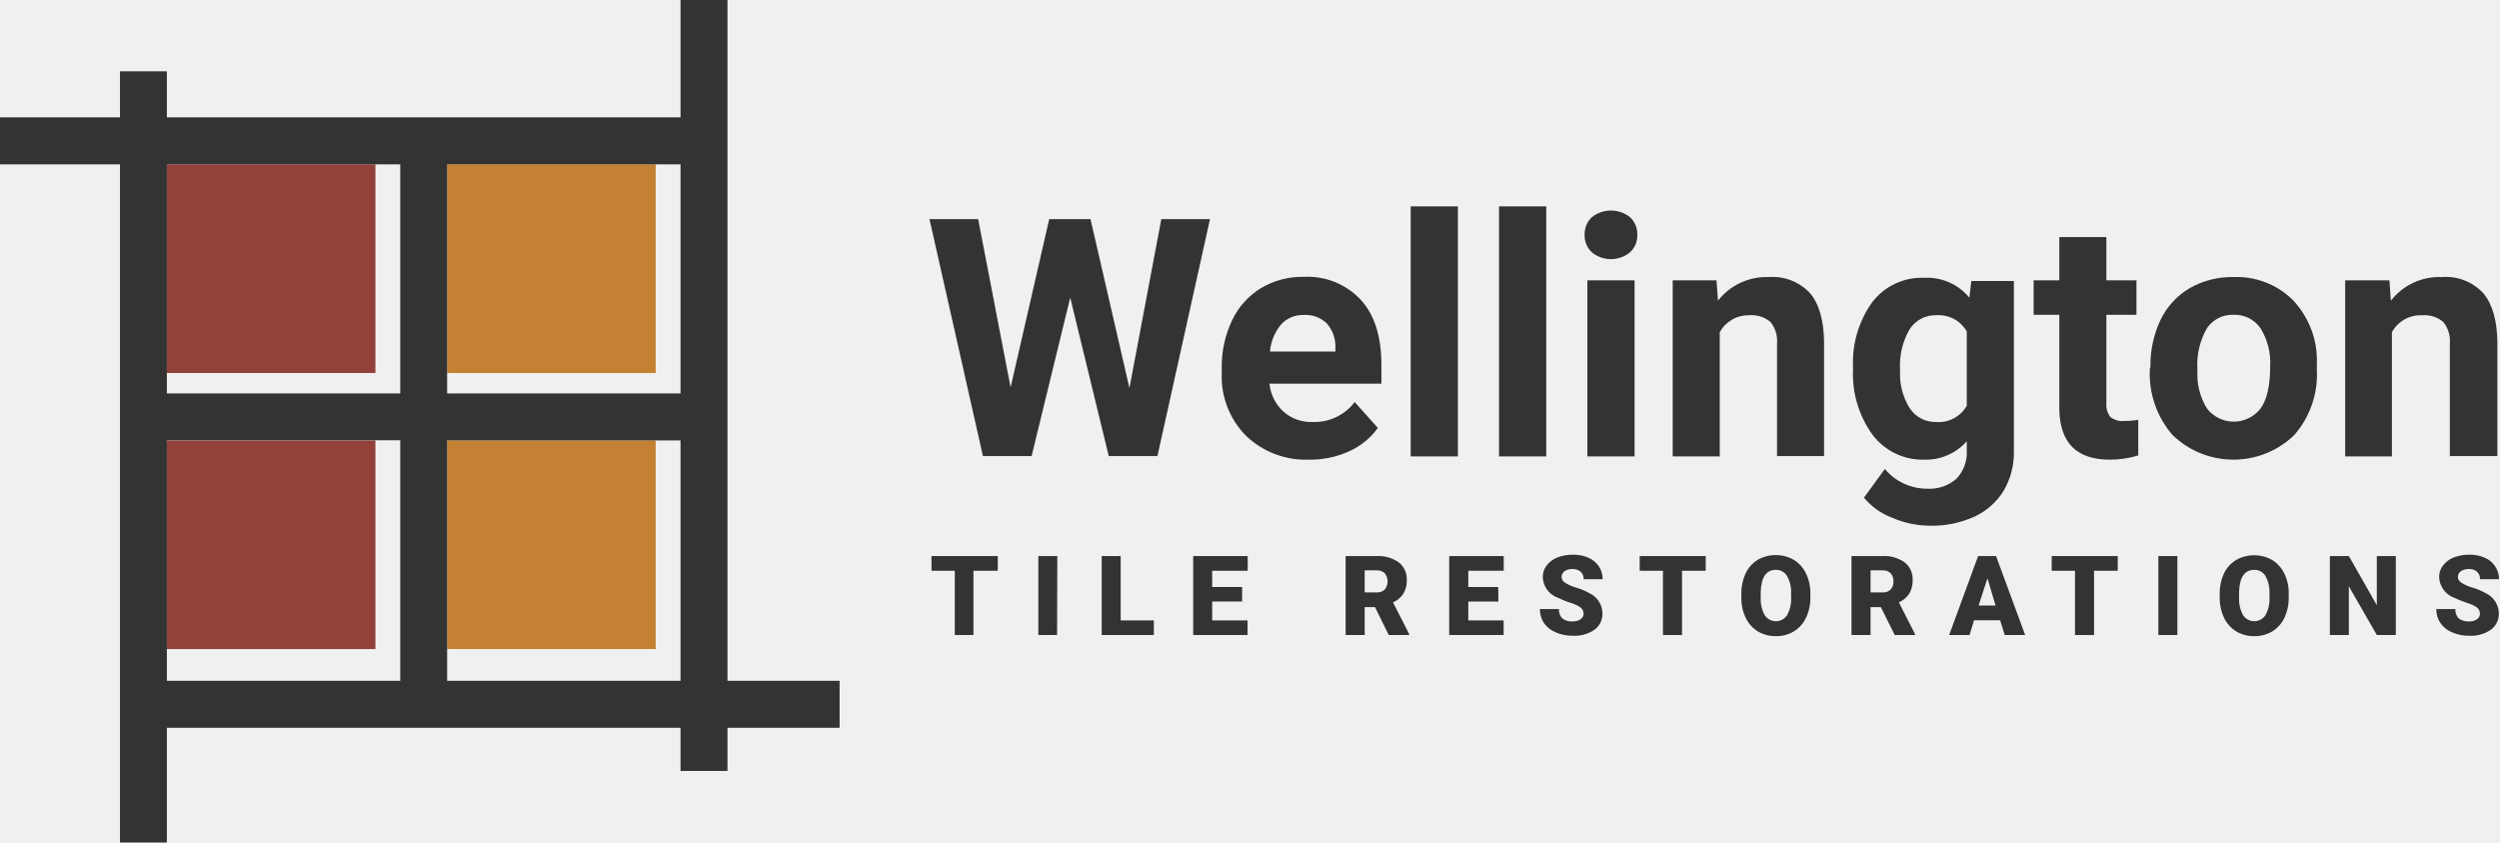
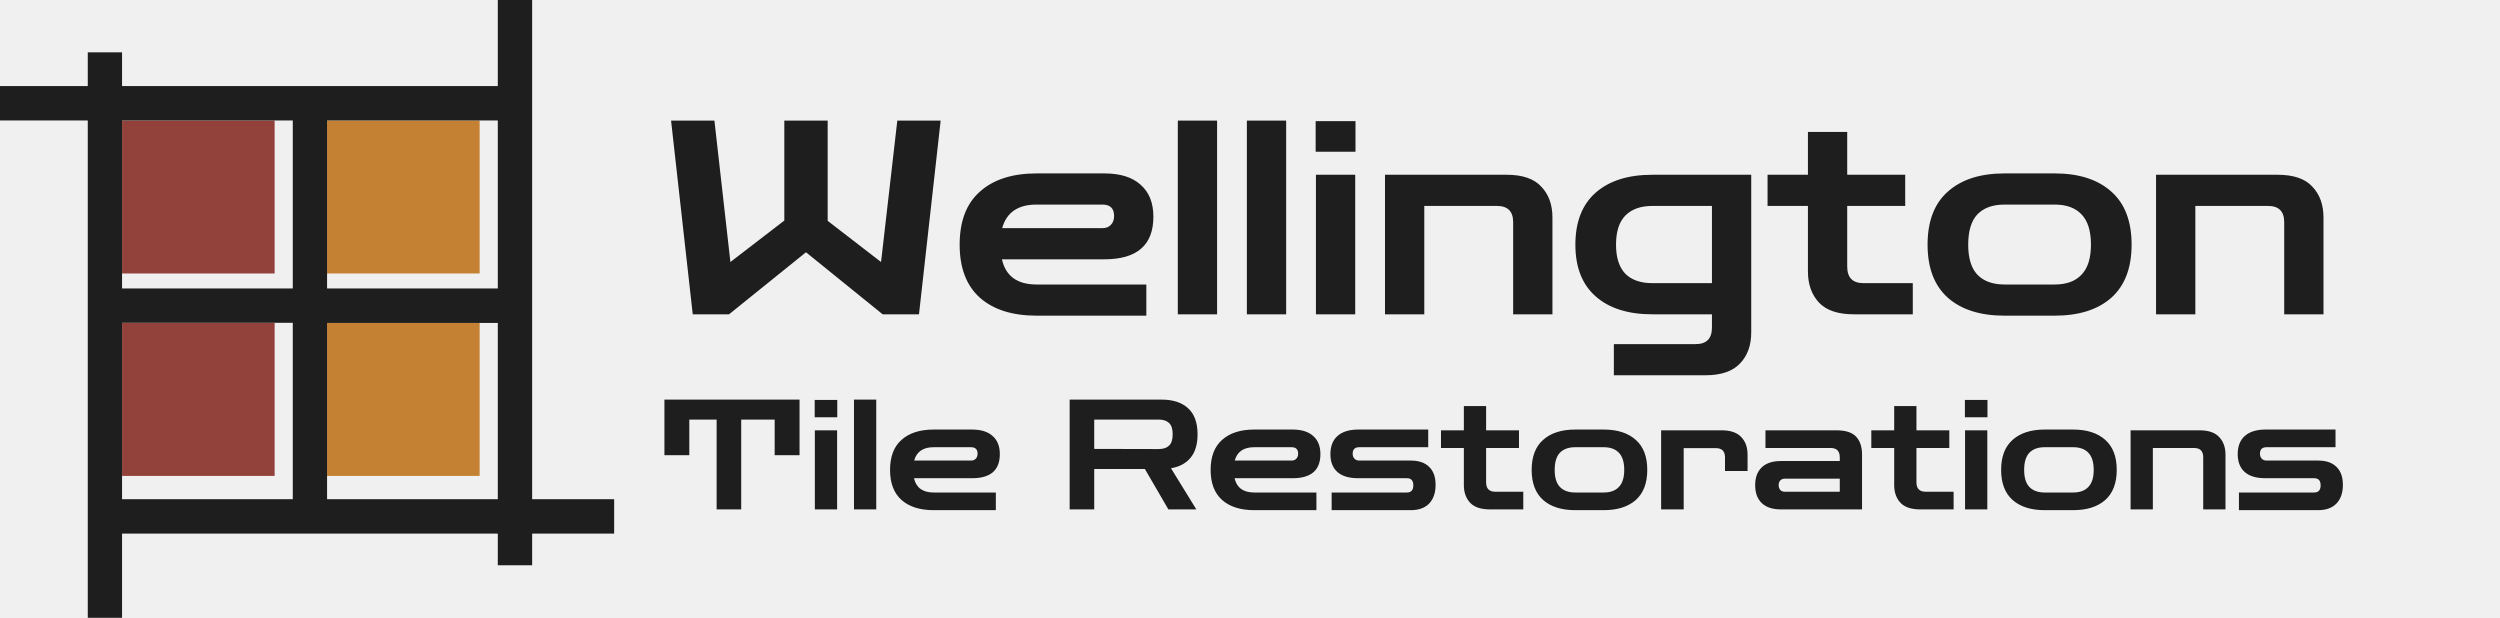
- <svg xmlns="http://www.w3.org/2000/svg" viewBox="0 0 308.06 103.82">
-   <defs fill="#333333">
-     <style>.cls-1{fill:#92423b;}.cls-2{fill:#c58133;}</style>
+ <svg xmlns="http://www.w3.org/2000/svg" width="692" height="171" viewBox="0 0 692 171" fill="none">
+   <path d="M191.75 87L185.75 33.375H197.75L202.175 72.525L217.1 61.05V33.375H229.1V61.125L243.875 72.525L248.375 33.375H260.375L254.375 87H244.325L223.1 69.825L201.8 87H191.75ZM286.931 87.375C280.231 87.375 275.006 85.725 271.256 82.425C267.506 79.075 265.631 74.175 265.631 67.725C265.631 61.225 267.506 56.325 271.256 53.025C275.006 49.675 280.231 48 286.931 48H305.681C310.081 48 313.431 49.05 315.731 51.15C318.081 53.2 319.256 56.15 319.256 60C319.256 67.85 314.731 71.775 305.681 71.775H277.331C278.381 76.425 281.581 78.75 286.931 78.75H317.306V87.375H286.931ZM286.931 56.625C281.781 56.625 278.606 58.8 277.406 63.15H305.156C306.156 63.15 306.931 62.85 307.481 62.25C308.081 61.65 308.381 60.825 308.381 59.775C308.381 57.675 307.306 56.625 305.156 56.625H286.931ZM326.018 87V33.375H336.893V87H326.018ZM345.134 87V33.375H356.009V87H345.134ZM364.25 87V48.375H375.125V87H364.25ZM364.175 42V33.525H375.2V42H364.175ZM383.366 87V48.375H417.041C421.441 48.375 424.641 49.475 426.641 51.675C428.691 53.825 429.716 56.675 429.716 60.225V87H418.841V61.5C418.841 58.5 417.341 57 414.341 57H394.241V87H383.366ZM446.715 103.875V95.25H469.365C472.365 95.25 473.865 93.725 473.865 90.675V87H457.365C450.665 87 445.44 85.35 441.69 82.05C437.94 78.75 436.065 73.975 436.065 67.725C436.065 61.425 437.94 56.625 441.69 53.325C445.44 50.025 450.665 48.375 457.365 48.375H484.74V92.025C484.74 95.575 483.715 98.425 481.665 100.575C479.615 102.775 476.415 103.875 472.065 103.875H446.715ZM457.365 78.375H473.865V57H457.365C454.115 57 451.615 57.9 449.865 59.7C448.165 61.45 447.315 64.125 447.315 67.725C447.315 71.275 448.165 73.95 449.865 75.75C451.615 77.5 454.115 78.375 457.365 78.375ZM513.11 87C508.76 87 505.56 85.925 503.51 83.775C501.46 81.575 500.435 78.7 500.435 75.15V57H489.26V48.375H500.435V36.525H511.31V48.375H527.36V57H511.31V73.8C511.31 76.85 512.81 78.375 515.81 78.375H529.46V87H513.11ZM554.851 87.375C548.151 87.375 542.926 85.725 539.176 82.425C535.426 79.075 533.551 74.175 533.551 67.725C533.551 61.225 535.426 56.325 539.176 53.025C542.926 49.675 548.151 48 554.851 48H568.726C575.426 48 580.651 49.675 584.401 53.025C588.151 56.325 590.026 61.225 590.026 67.725C590.026 74.175 588.151 79.075 584.401 82.425C580.651 85.725 575.426 87.375 568.726 87.375H554.851ZM554.851 78.75H568.726C571.976 78.75 574.451 77.85 576.151 76.05C577.901 74.25 578.776 71.475 578.776 67.725C578.776 63.925 577.901 61.125 576.151 59.325C574.451 57.525 571.976 56.625 568.726 56.625H554.851C551.601 56.625 549.101 57.525 547.351 59.325C545.651 61.125 544.801 63.925 544.801 67.725C544.801 71.475 545.651 74.25 547.351 76.05C549.101 77.85 551.601 78.75 554.851 78.75ZM596.794 87V48.375H630.469C634.869 48.375 638.069 49.475 640.069 51.675C642.119 53.825 643.144 56.675 643.144 60.225V87H632.269V61.5C632.269 58.5 630.769 57 627.769 57H607.669V87H596.794Z" fill="#1f1e1e" />
+   <path d="M183.913 125.997V110.612H221.313V125.997H214.428V116.137H205.163V141H198.363V116.137H190.798V125.997H183.913ZM225.551 141V119.112H231.713V141H225.551ZM225.508 115.5V110.697H231.756V115.5H225.508ZM236.383 141V110.612H242.546V141H236.383ZM258.436 141.213C254.639 141.213 251.678 140.277 249.553 138.407C247.428 136.509 246.366 133.732 246.366 130.078C246.366 126.394 247.428 123.617 249.553 121.747C251.678 119.849 254.639 118.9 258.436 118.9H269.061C271.554 118.9 273.453 119.495 274.756 120.685C276.088 121.847 276.753 123.518 276.753 125.7C276.753 130.148 274.189 132.372 269.061 132.372H252.996C253.591 135.007 255.404 136.325 258.436 136.325H275.648V141.213H258.436ZM258.436 123.787C255.518 123.787 253.718 125.02 253.038 127.485H268.763C269.33 127.485 269.769 127.315 270.081 126.975C270.421 126.635 270.591 126.167 270.591 125.572C270.591 124.382 269.982 123.787 268.763 123.787H258.436ZM296.081 141V110.612H321.538C324.683 110.612 327.12 111.406 328.848 112.992C330.605 114.579 331.483 116.987 331.483 120.217C331.483 122.966 330.846 125.119 329.571 126.677C328.296 128.236 326.483 129.213 324.131 129.61L331.143 141H323.408L316.906 129.822H302.881V141H296.081ZM320.731 116.137H302.881V124.255L320.731 124.297C321.978 124.297 322.927 123.986 323.578 123.362C324.258 122.739 324.598 121.691 324.598 120.217C324.598 118.716 324.258 117.667 323.578 117.072C322.927 116.449 321.978 116.137 320.731 116.137ZM347.171 141.213C343.375 141.213 340.414 140.277 338.289 138.407C336.164 136.509 335.101 133.732 335.101 130.078C335.101 126.394 336.164 123.617 338.289 121.747C340.414 119.849 343.375 118.9 347.171 118.9H357.796C360.29 118.9 362.188 119.495 363.491 120.685C364.823 121.847 365.489 123.518 365.489 125.7C365.489 130.148 362.925 132.372 357.796 132.372H341.731C342.326 135.007 344.14 136.325 347.171 136.325H364.384V141.213H347.171ZM347.171 123.787C344.253 123.787 342.454 125.02 341.774 127.485H357.499C358.065 127.485 358.505 127.315 358.816 126.975C359.156 126.635 359.326 126.167 359.326 125.572C359.326 124.382 358.717 123.787 357.499 123.787H347.171ZM368.598 141.213V136.325H389.423C390.613 136.325 391.208 135.659 391.208 134.327C391.208 133.024 390.613 132.372 389.423 132.372H375.95C373.429 132.372 371.516 131.806 370.213 130.672C368.91 129.511 368.258 127.853 368.258 125.7C368.258 123.518 368.91 121.847 370.213 120.685C371.545 119.495 373.457 118.9 375.95 118.9H395.33V123.787H376.248C375.03 123.787 374.42 124.382 374.42 125.572C374.42 126.167 374.59 126.635 374.93 126.975C375.27 127.315 375.71 127.485 376.248 127.485H390.528C392.738 127.485 394.424 128.066 395.585 129.227C396.775 130.361 397.37 132.018 397.37 134.2C397.37 136.41 396.775 138.138 395.585 139.385C394.395 140.603 392.71 141.213 390.528 141.213H368.598ZM412.378 141C409.913 141 408.1 140.391 406.938 139.172C405.776 137.926 405.195 136.297 405.195 134.285V124H398.863V119.112H405.195V112.397H411.358V119.112H420.453V124H411.358V133.52C411.358 135.248 412.208 136.112 413.908 136.112H421.643V141H412.378ZM436.031 141.213C432.234 141.213 429.274 140.277 427.149 138.407C425.024 136.509 423.961 133.732 423.961 130.078C423.961 126.394 425.024 123.617 427.149 121.747C429.274 119.849 432.234 118.9 436.031 118.9H443.894C447.69 118.9 450.651 119.849 452.776 121.747C454.901 123.617 455.964 126.394 455.964 130.078C455.964 133.732 454.901 136.509 452.776 138.407C450.651 140.277 447.69 141.213 443.894 141.213H436.031ZM436.031 136.325H443.894C445.735 136.325 447.138 135.815 448.101 134.795C449.093 133.775 449.589 132.202 449.589 130.078C449.589 127.924 449.093 126.337 448.101 125.317C447.138 124.297 445.735 123.787 443.894 123.787H436.031C434.189 123.787 432.773 124.297 431.781 125.317C430.818 126.337 430.336 127.924 430.336 130.078C430.336 132.202 430.818 133.775 431.781 134.795C432.773 135.815 434.189 136.325 436.031 136.325ZM459.799 141V119.112H476.544C479.009 119.112 480.822 119.736 481.984 120.982C483.146 122.201 483.726 123.816 483.726 125.827V130.375H477.479V126.592C477.479 124.892 476.629 124.042 474.929 124.042H466.046V141H459.799ZM492.931 141C490.636 141 488.879 140.419 487.661 139.257C486.443 138.096 485.833 136.438 485.833 134.285C485.833 132.16 486.443 130.517 487.661 129.355C488.879 128.193 490.636 127.612 492.931 127.612H509.251V126.592C509.251 124.864 508.401 124 506.701 124H488.681V119.112H508.316C510.894 119.112 512.722 119.707 513.798 120.897C514.875 122.059 515.413 123.702 515.413 125.827V141H492.931ZM494.036 136.112H509.251V132.5H494.036C493.498 132.5 493.073 132.67 492.761 133.01C492.478 133.322 492.336 133.747 492.336 134.285C492.336 134.823 492.478 135.262 492.761 135.602C493.073 135.942 493.498 136.112 494.036 136.112ZM531.494 141C529.029 141 527.216 140.391 526.054 139.172C524.892 137.926 524.312 136.297 524.312 134.285V124H517.979V119.112H524.312V112.397H530.474V119.112H539.569V124H530.474V133.52C530.474 135.248 531.324 136.112 533.024 136.112H540.759V141H531.494ZM543.927 141V119.112H550.09V141H543.927ZM543.885 115.5V110.697H550.132V115.5H543.885ZM565.98 141.213C562.183 141.213 559.222 140.277 557.097 138.407C554.972 136.509 553.91 133.732 553.91 130.078C553.91 126.394 554.972 123.617 557.097 121.747C559.222 119.849 562.183 118.9 565.98 118.9H573.842C577.639 118.9 580.6 119.849 582.725 121.747C584.85 123.617 585.912 126.394 585.912 130.078C585.912 133.732 584.85 136.509 582.725 138.407C580.6 140.277 577.639 141.213 573.842 141.213H565.98ZM565.98 136.325H573.842C575.684 136.325 577.087 135.815 578.05 134.795C579.042 133.775 579.537 132.202 579.537 130.078C579.537 127.924 579.042 126.337 578.05 125.317C577.087 124.297 575.684 123.787 573.842 123.787H565.98C564.138 123.787 562.722 124.297 561.73 125.317C560.767 126.337 560.285 127.924 560.285 130.078C560.285 132.202 560.767 133.775 561.73 134.795C562.722 135.815 564.138 136.325 565.98 136.325ZM589.748 141V119.112H608.83C611.323 119.112 613.137 119.736 614.27 120.982C615.432 122.201 616.013 123.816 616.013 125.827V141H609.85V126.55C609.85 124.85 609 124 607.3 124H595.91V141H589.748ZM619.738 141.213V136.325H640.563C641.753 136.325 642.348 135.659 642.348 134.327C642.348 133.024 641.753 132.372 640.563 132.372H627.091C624.569 132.372 622.656 131.806 621.353 130.672C620.05 129.511 619.398 127.853 619.398 125.7C619.398 123.518 620.05 121.847 621.353 120.685C622.685 119.495 624.597 118.9 627.091 118.9H646.471V123.787H627.388C626.17 123.787 625.561 124.382 625.561 125.572C625.561 126.167 625.731 126.635 626.071 126.975C626.411 127.315 626.85 127.485 627.388 127.485H641.668C643.878 127.485 645.564 128.066 646.726 129.227C647.916 130.361 648.511 132.018 648.511 134.2C648.511 136.41 647.916 138.138 646.726 139.385C645.536 140.603 643.85 141.213 641.668 141.213H619.738Z" fill="#1f1e1e" />
+   <g clip-path="url(#clip0_9_12)">
+     <path d="M76.015 33.353H33.786V75.7H76.015V33.353Z" fill="#92423B" />
+     <path d="M132.764 33.353H90.535V75.7H132.764V33.353Z" fill="#C58133" />
+     <path d="M76.015 89.387H33.786V131.734H76.015V89.387Z" fill="#92423B" />
+     <path d="M132.764 89.387H90.535V131.734H132.764V89.387Z" fill="#C58133" />
+     <path d="M170 138.174H147.3V0H137.79V23.817H33.786V14.478H24.293V23.817H0V33.353H24.293V171H33.786V147.71H137.79V156.473H147.3V147.71H170V138.174ZM137.79 33.353V79.85H90.535V33.353H137.79ZM81.041 33.353V79.85H33.786V33.353H81.041ZM33.786 89.354H81.041V138.174H33.786V89.354ZM90.535 138.174V89.387H137.79V138.174H90.535Z" fill="#1f1e1e" />
+   </g>
+   <defs fill="#1f1e1e">
+     <clipPath id="clip0_9_12" fill="#1f1e1e">
+       <rect width="170" height="171" fill="white" />
+     </clipPath>
  </defs>
-   <g id="Layer_2" data-name="Layer 2">
-     <g id="Layer_2-2" data-name="Layer 2">
-       <rect class="cls-1" x="20.57" y="20.25" width="25.71" height="25.71" fill="#333333" />
-       <rect class="cls-2" x="55.12" y="20.25" width="25.71" height="25.71" fill="#333333" />
-       <rect class="cls-1" x="20.57" y="54.27" width="25.71" height="25.71" fill="#333333" />
-       <rect class="cls-2" x="55.12" y="54.27" width="25.71" height="25.71" fill="#333333" />
-       <path d="M103.5,83.89H89.68V0H83.89V14.46H20.57V8.79H14.79v5.67H0v5.79H14.79v83.57h5.78V89.68H83.89V95h5.79V89.68H103.5ZM83.89,20.25V48.48H55.12V20.25Zm-34.55,0V48.48H20.57V20.25Zm-28.77,34H49.34V83.89H20.57ZM55.12,83.89V54.27H83.89V83.89Z" fill="#333333" />
-       <path d="M139.23,47.82,143.16,27h6l-6.48,29.2h-6l-4.75-19.53-4.76,19.53h-6L114.58,27h6l4,20.74L129.34,27h5.09Z" fill="#333333" />
-       <path d="M161.39,56.64a10.67,10.67,0,0,1-7.78-2.93,10.39,10.39,0,0,1-3-7.8v-.56a13.16,13.16,0,0,1,1.26-5.85,9.27,9.27,0,0,1,3.58-4,10,10,0,0,1,5.28-1.39,9,9,0,0,1,7,2.81q2.56,2.8,2.56,8v2.36H156.49a5.39,5.39,0,0,0,1.69,3.41A5.14,5.14,0,0,0,161.77,52,6.25,6.25,0,0,0,167,49.54l2.85,3.19a8.75,8.75,0,0,1-3.53,2.88A11.54,11.54,0,0,1,161.39,56.64Zm-.67-17.83a3.63,3.63,0,0,0-2.8,1.17,6.07,6.07,0,0,0-1.37,3.34h8.07v-.46a4.31,4.31,0,0,0-1.05-3A3.73,3.73,0,0,0,160.72,38.81Z" fill="#333333" />
-       <path d="M179.72,56.24H173.9V25.43h5.82Z" fill="#333333" />
-       <path d="M190.61,56.24h-5.82V25.43h5.82Z" fill="#333333" />
-       <path d="M195.34,28.92a2.86,2.86,0,0,1,.87-2.14,3.78,3.78,0,0,1,4.75,0,2.86,2.86,0,0,1,.88,2.14,2.83,2.83,0,0,1-.9,2.17,3.72,3.72,0,0,1-4.71,0A2.82,2.82,0,0,1,195.34,28.92Zm6.16,27.32h-5.82V34.54h5.82Z" fill="#333333" />
-       <path d="M211.6,34.54l.18,2.51A7.59,7.59,0,0,1,218,34.14a6.32,6.32,0,0,1,5.14,2q1.68,2,1.72,6.06v14h-5.8V42.36a3.75,3.75,0,0,0-.8-2.68,3.59,3.59,0,0,0-2.66-.83A4,4,0,0,0,212,40.94v15.3h-5.8V34.54Z" fill="#333333" />
-       <path d="M228.43,45.23a12.73,12.73,0,0,1,2.37-8,7.7,7.7,0,0,1,6.41-3,6.74,6.74,0,0,1,5.56,2.45l.24-2.05h5.25v21A9.27,9.27,0,0,1,247,60.47a8.32,8.32,0,0,1-3.64,3.21,12.69,12.69,0,0,1-5.49,1.1,11.84,11.84,0,0,1-4.66-1,8.19,8.19,0,0,1-3.43-2.46l2.57-3.53a6.8,6.8,0,0,0,5.26,2.43A5,5,0,0,0,241.17,59a4.66,4.66,0,0,0,1.28-3.5V54.37a6.72,6.72,0,0,1-5.28,2.27,7.69,7.69,0,0,1-6.33-3.06,12.71,12.71,0,0,1-2.41-8.11Zm5.8.43a7.91,7.91,0,0,0,1.18,4.63A3.76,3.76,0,0,0,238.66,52a4,4,0,0,0,3.79-2V40.84a4,4,0,0,0-3.75-2,3.78,3.78,0,0,0-3.28,1.71A8.9,8.9,0,0,0,234.23,45.66Z" fill="#333333" />
-       <path d="M259.66,29.21v5.33h3.71v4.25h-3.71V49.62a2.6,2.6,0,0,0,.46,1.73,2.32,2.32,0,0,0,1.76.52,9.69,9.69,0,0,0,1.71-.14v4.39a11.89,11.89,0,0,1-3.51.52q-6.1,0-6.22-6.16V38.79h-3.17V34.54h3.17V29.21Z" fill="#333333" />
-       <path d="M265.09,45.19a13,13,0,0,1,1.24-5.76,9.1,9.1,0,0,1,3.58-3.91,10.49,10.49,0,0,1,5.43-1.38,9.86,9.86,0,0,1,7.17,2.69,10.81,10.81,0,0,1,3.1,7.3l0,1.48a11.33,11.33,0,0,1-2.79,8,10.8,10.8,0,0,1-15,0,11.5,11.5,0,0,1-2.8-8.18Zm5.8.41a8.08,8.08,0,0,0,1.16,4.73,4.18,4.18,0,0,0,6.62,0q1.18-1.62,1.18-5.17a8,8,0,0,0-1.18-4.7,3.86,3.86,0,0,0-3.33-1.67,3.78,3.78,0,0,0-3.29,1.66A9,9,0,0,0,270.89,45.6Z" fill="#333333" />
-       <path d="M294.55,34.54l.18,2.51A7.57,7.57,0,0,1,301,34.14a6.28,6.28,0,0,1,5.13,2c1.13,1.35,1.7,3.37,1.73,6.06v14H302V42.36a3.75,3.75,0,0,0-.8-2.68,3.6,3.6,0,0,0-2.67-.83,4,4,0,0,0-3.67,2.09v15.3H289.1V34.54Z" fill="#333333" />
-       <path d="M123,70.33H120v7.92H117.7V70.33h-2.87V68.52H123Z" fill="#333333" />
-       <path d="M130.31,78.25H128V68.52h2.34Z" fill="#333333" />
-       <path d="M138.15,76.45h4.09v1.8h-6.43V68.52h2.34Z" fill="#333333" />
-       <path d="M153.12,74.12h-3.69v2.33h4.36v1.8h-6.7V68.52h6.72v1.81h-4.38v2h3.69Z" fill="#333333" />
-       <path d="M169.5,74.81h-1.27v3.44h-2.35V68.52h3.83a4.32,4.32,0,0,1,2.71.77,2.59,2.59,0,0,1,1,2.17,3.1,3.1,0,0,1-.41,1.68,2.8,2.8,0,0,1-1.29,1.08l2,3.93v.1h-2.52ZM168.23,73h1.48a1.34,1.34,0,0,0,1-.36,1.62,1.62,0,0,0,0-2,1.32,1.32,0,0,0-1-.36h-1.48Z" fill="#333333" />
-       <path d="M184.71,74.12H181v2.33h4.36v1.8h-6.71V68.52h6.72v1.81H181v2h3.69Z" fill="#333333" />
-       <path d="M195.22,75.67a1,1,0,0,0-.37-.81,4.42,4.42,0,0,0-1.28-.59,13.66,13.66,0,0,1-1.5-.6,2.82,2.82,0,0,1-1.89-2.55,2.32,2.32,0,0,1,.47-1.43,3.09,3.09,0,0,1,1.34-1,5.16,5.16,0,0,1,1.94-.34,4.57,4.57,0,0,1,1.88.37,3,3,0,0,1,1.29,1.07,2.76,2.76,0,0,1,.46,1.58h-2.34a1.16,1.16,0,0,0-.36-.92,1.43,1.43,0,0,0-1-.33,1.62,1.62,0,0,0-1,.27.88.88,0,0,0-.36.71.86.86,0,0,0,.4.68,5,5,0,0,0,1.41.63,7.63,7.63,0,0,1,1.65.7,2.76,2.76,0,0,1,1.58,2.5,2.39,2.39,0,0,1-1,2,4.31,4.31,0,0,1-2.64.73,5.11,5.11,0,0,1-2.14-.43,3.27,3.27,0,0,1-1.45-1.16,3,3,0,0,1-.48-1.7h2.35a1.46,1.46,0,0,0,.41,1.15,1.88,1.88,0,0,0,1.31.37,1.5,1.5,0,0,0,.92-.25A.84.84,0,0,0,195.22,75.67Z" fill="#333333" />
-       <path d="M210.27,70.33h-2.92v7.92H205V70.33h-2.87V68.52h8.14Z" fill="#333333" />
-       <path d="M223.17,73.59a5.63,5.63,0,0,1-.53,2.52,3.92,3.92,0,0,1-1.5,1.69,4.17,4.17,0,0,1-2.21.59,4.25,4.25,0,0,1-2.21-.57,4,4,0,0,1-1.5-1.64,5.45,5.45,0,0,1-.56-2.44v-.55a5.76,5.76,0,0,1,.52-2.52,3.92,3.92,0,0,1,1.5-1.69,4.5,4.5,0,0,1,4.44,0,4,4,0,0,1,1.51,1.68,5.5,5.5,0,0,1,.54,2.49Zm-2.38-.41a4,4,0,0,0-.49-2.2,1.56,1.56,0,0,0-1.39-.76c-1.17,0-1.79.89-1.86,2.65v.72a4.2,4.2,0,0,0,.48,2.2,1.65,1.65,0,0,0,2.78,0,4.17,4.17,0,0,0,.49-2.17Z" fill="#333333" />
-       <path d="M231.86,74.81h-1.27v3.44h-2.35V68.52h3.83a4.28,4.28,0,0,1,2.71.77,2.6,2.6,0,0,1,1,2.17,3.19,3.19,0,0,1-.41,1.68,2.91,2.91,0,0,1-1.29,1.08l2,3.93v.1h-2.51ZM230.59,73h1.48a1.31,1.31,0,0,0,1-.36,1.37,1.37,0,0,0,.34-1,1.41,1.41,0,0,0-.34-1,1.32,1.32,0,0,0-1-.36h-1.48Z" fill="#333333" />
-       <path d="M246.56,76.43h-3.21l-.56,1.82h-2.51l3.57-9.73h2.21l3.59,9.73h-2.52Zm-2.65-1.81H246L245,71.25Z" fill="#333333" />
-       <path d="M261.06,70.33h-2.92v7.92h-2.35V70.33h-2.87V68.52h8.14Z" fill="#333333" />
-       <path d="M268.41,78.25h-2.34V68.52h2.34Z" fill="#333333" />
-       <path d="M282.14,73.59a5.76,5.76,0,0,1-.52,2.52,4,4,0,0,1-1.5,1.69,4.23,4.23,0,0,1-2.22.59,4.28,4.28,0,0,1-2.21-.57,4,4,0,0,1-1.5-1.64,5.58,5.58,0,0,1-.56-2.44v-.55a5.76,5.76,0,0,1,.52-2.52A3.94,3.94,0,0,1,275.66,69a4.49,4.49,0,0,1,4.43,0,4,4,0,0,1,1.51,1.68,5.5,5.5,0,0,1,.54,2.49Zm-2.38-.41a4,4,0,0,0-.49-2.2,1.55,1.55,0,0,0-1.38-.76c-1.18,0-1.8.89-1.87,2.65v.72a4.2,4.2,0,0,0,.48,2.2,1.65,1.65,0,0,0,2.78,0,4.17,4.17,0,0,0,.49-2.17Z" fill="#333333" />
-       <path d="M295.34,78.25H293l-3.45-6v6h-2.34V68.52h2.34L293,74.58V68.52h2.34Z" fill="#333333" />
-       <path d="M305.71,75.67a1,1,0,0,0-.36-.81,4.51,4.51,0,0,0-1.29-.59,13.4,13.4,0,0,1-1.49-.6,2.82,2.82,0,0,1-1.89-2.55,2.26,2.26,0,0,1,.47-1.43,3.06,3.06,0,0,1,1.33-1,5.2,5.2,0,0,1,1.94-.34,4.51,4.51,0,0,1,1.88.37,2.92,2.92,0,0,1,1.29,1.07,2.77,2.77,0,0,1,.47,1.58h-2.34a1.14,1.14,0,0,0-.37-.92,1.4,1.4,0,0,0-1-.33,1.67,1.67,0,0,0-1,.27.88.88,0,0,0-.36.71.86.86,0,0,0,.4.68,5.33,5.33,0,0,0,1.41.63,7.74,7.74,0,0,1,1.66.7,2.78,2.78,0,0,1,1.58,2.5,2.4,2.4,0,0,1-1,2,4.31,4.31,0,0,1-2.64.73,5.11,5.11,0,0,1-2.14-.43,3.19,3.19,0,0,1-1.44-1.16,3,3,0,0,1-.49-1.7h2.35a1.49,1.49,0,0,0,.41,1.15,1.9,1.9,0,0,0,1.31.37,1.48,1.48,0,0,0,.92-.25A.81.81,0,0,0,305.71,75.67Z" fill="#333333" />
-     </g>
-   </g>
</svg>
